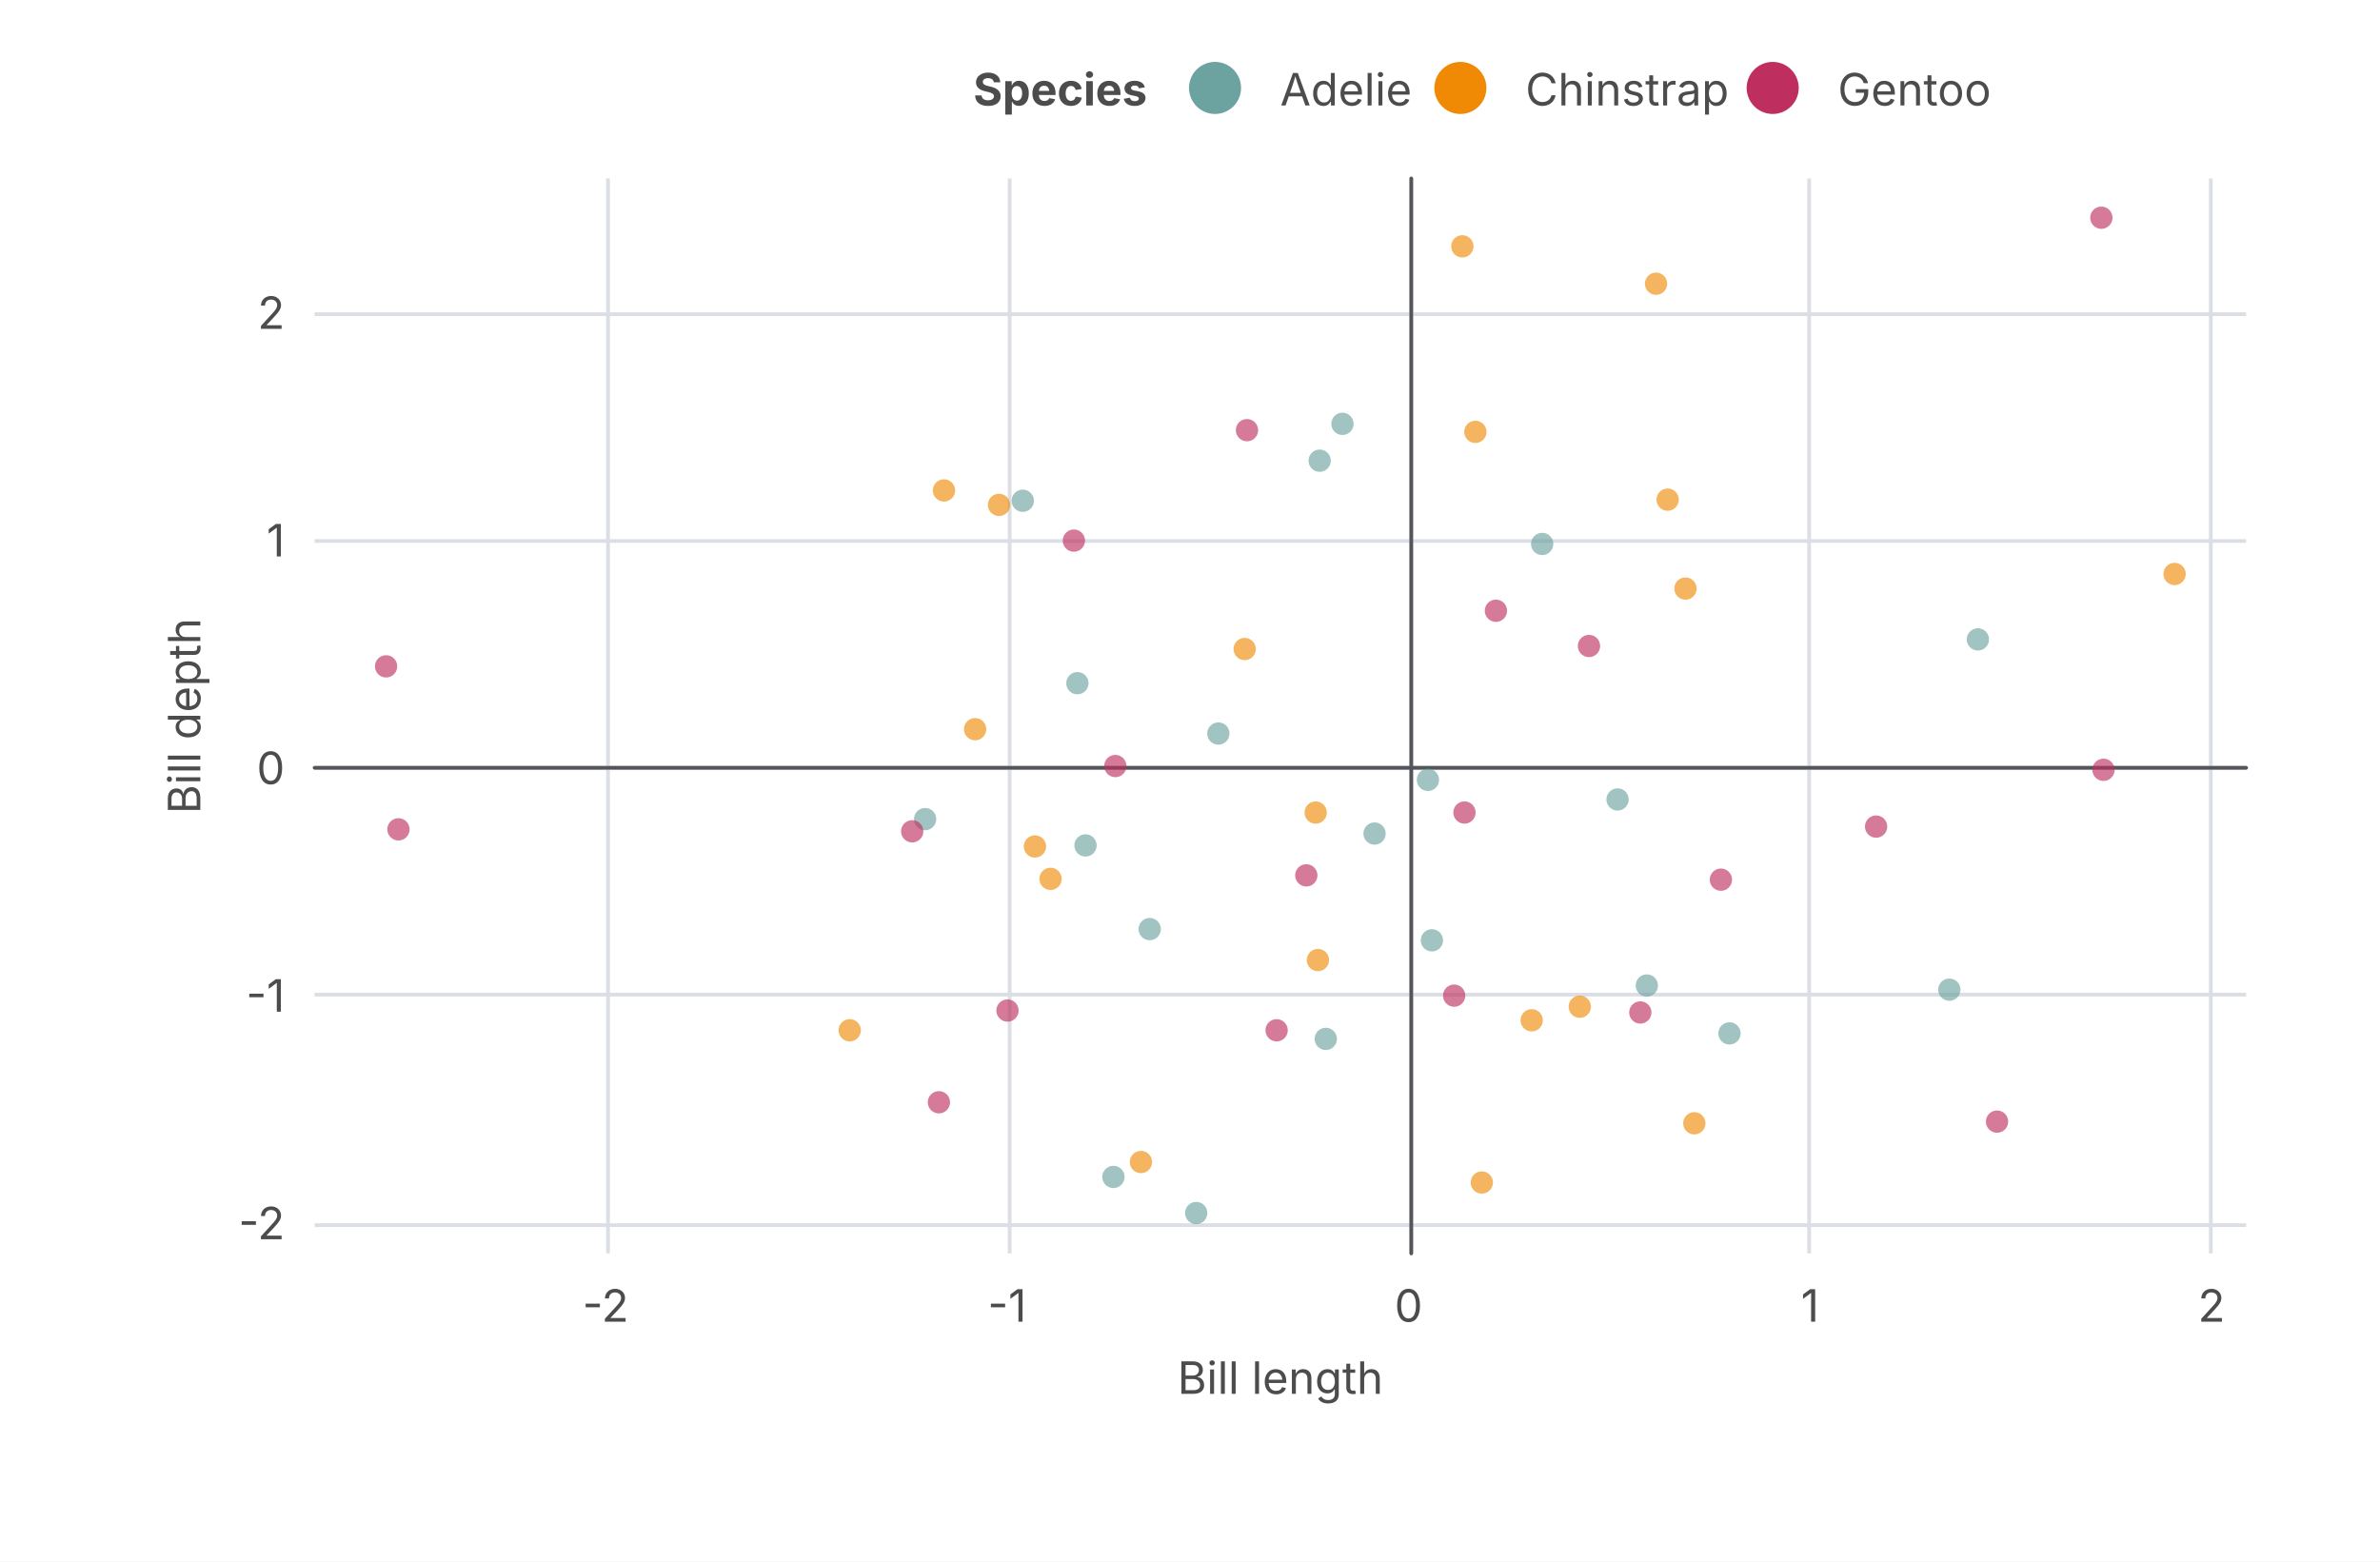
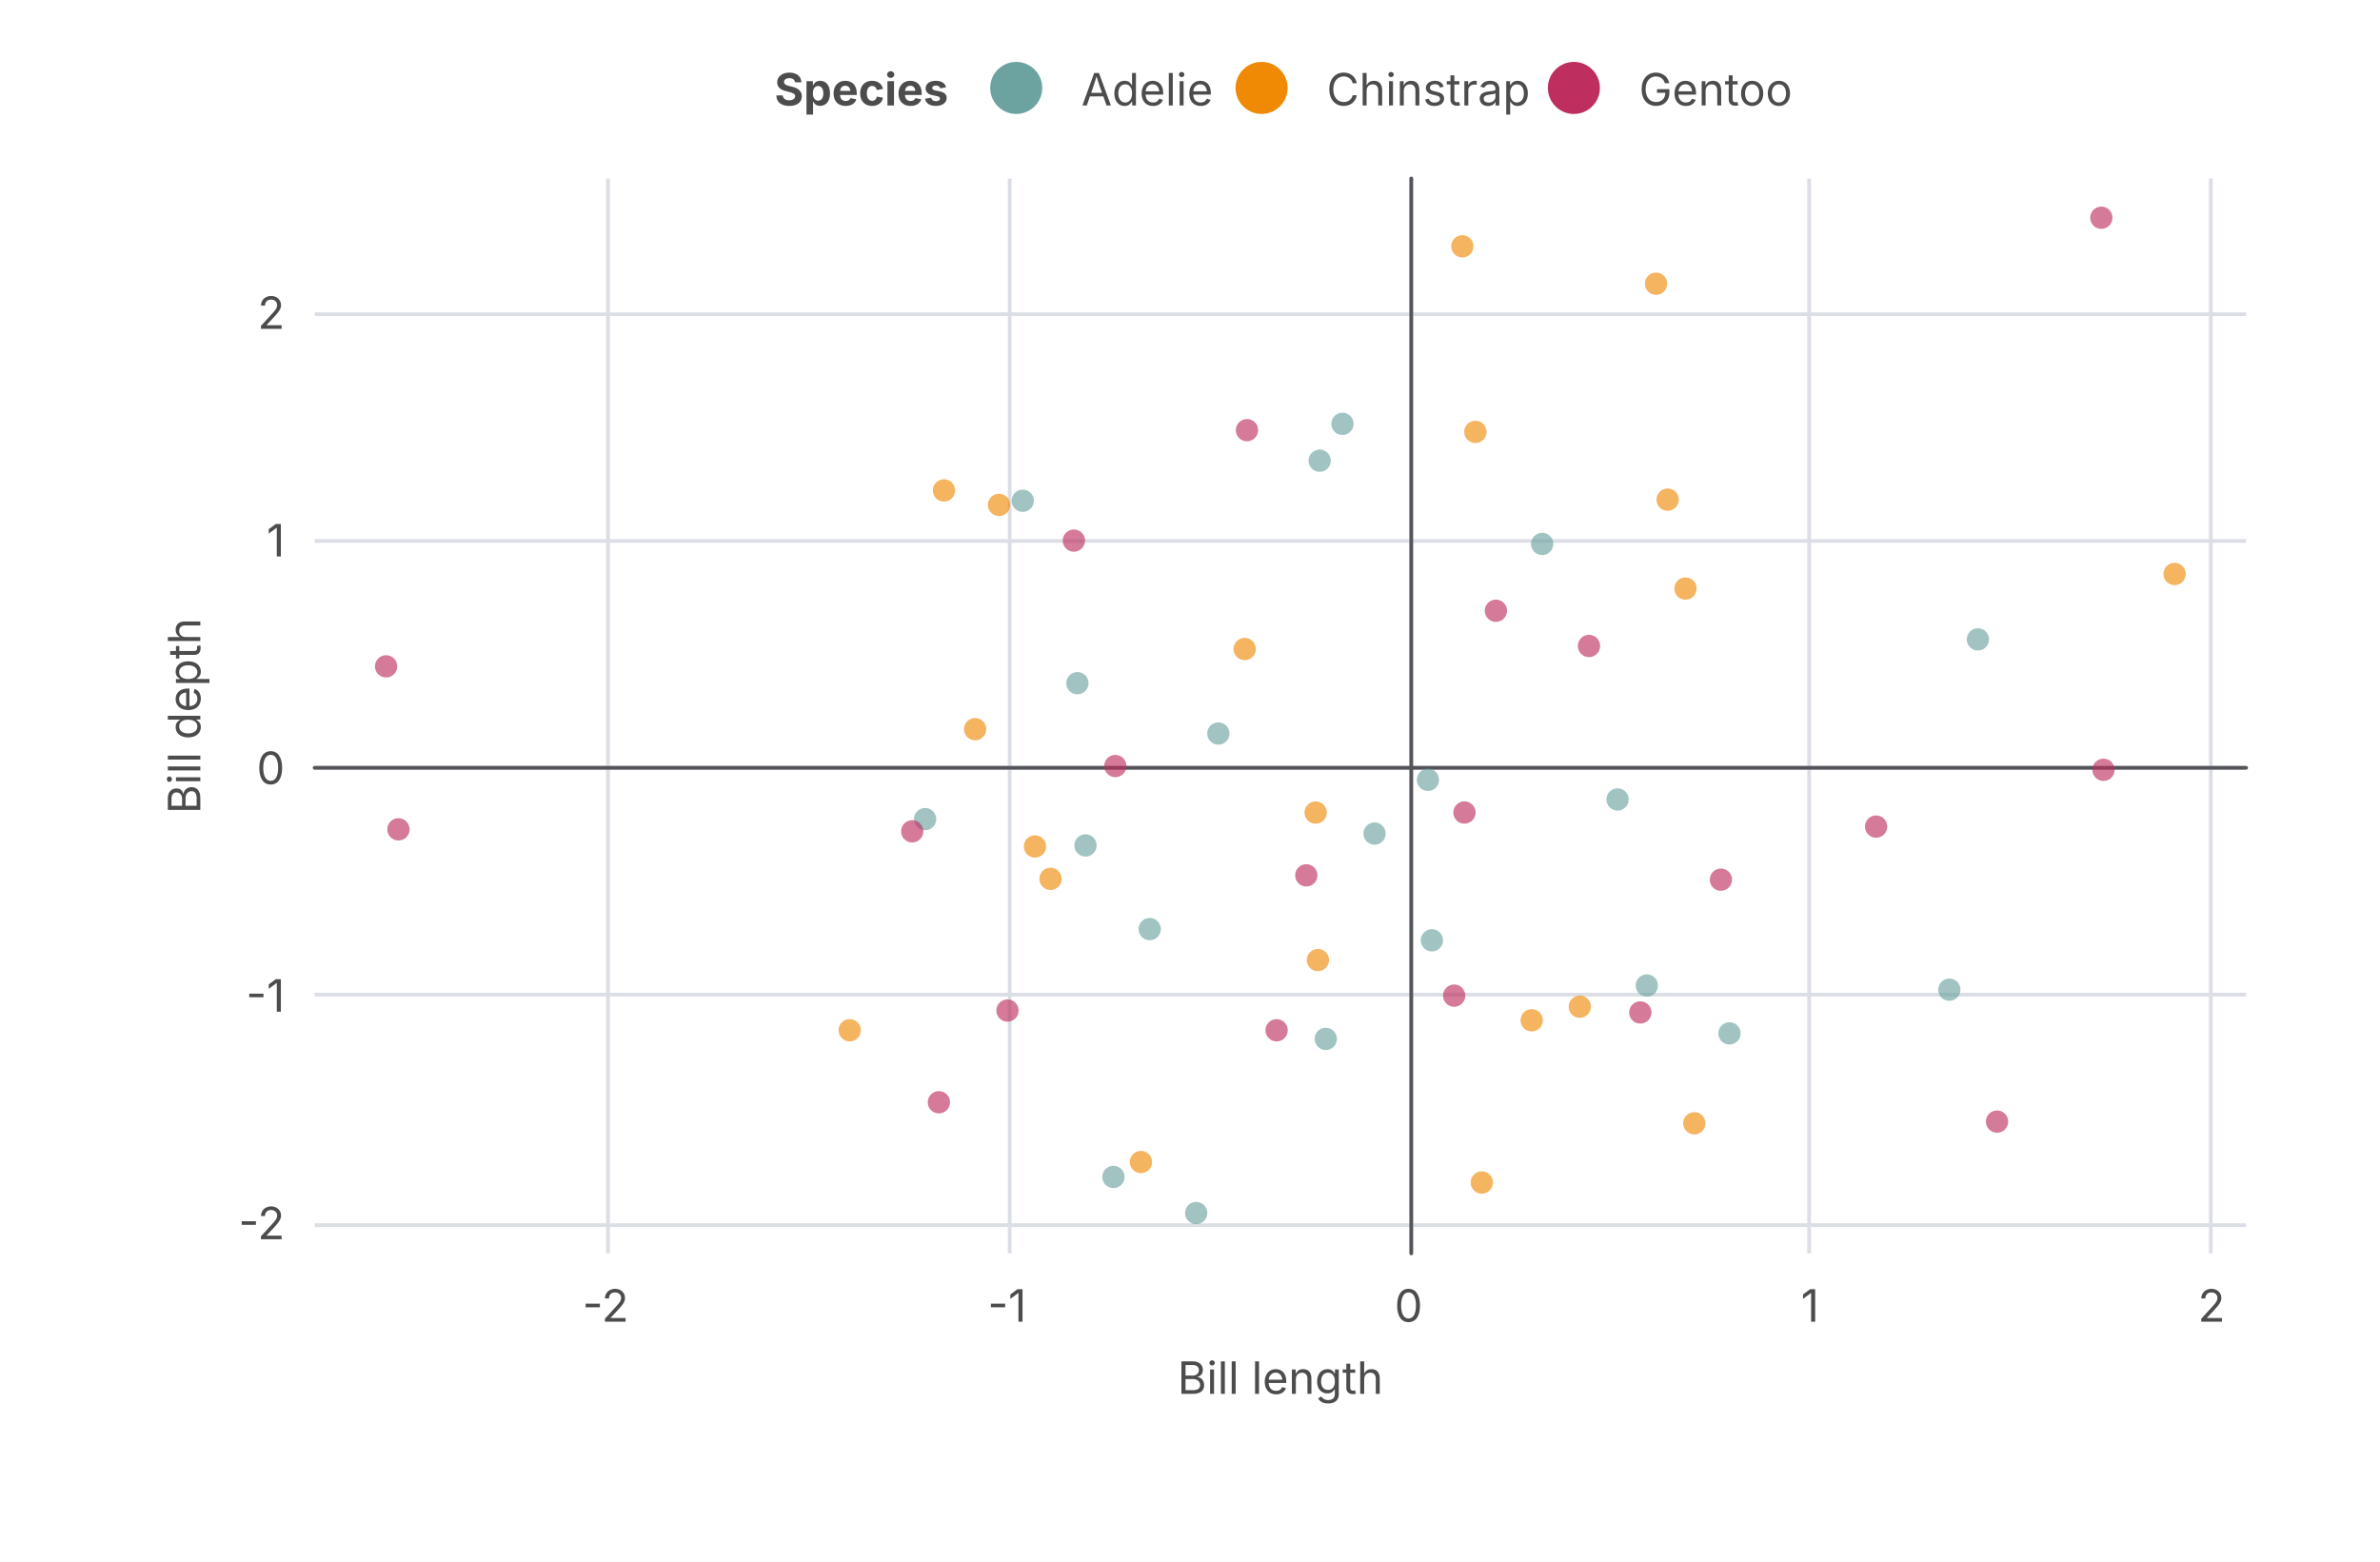
<svg xmlns="http://www.w3.org/2000/svg" width="640" height="420" version="1.1" baseProfile="full" viewBox="0 0 640 420">
  <rect width="640" height="420" x="0" y="0" fill="#ffffff" />
  <path d="M84.6 329.5L604 329.5" fill="none" pointer-events="visible" stroke="#dbdee4" class="zr-cls-0" />
  <path d="M84.6 267.5L604 267.5" fill="none" pointer-events="visible" stroke="#dbdee4" class="zr-cls-0" />
  <path d="M84.6 206.5L604 206.5" fill="none" pointer-events="visible" stroke="#dbdee4" class="zr-cls-0" />
  <path d="M84.6 145.5L604 145.5" fill="none" pointer-events="visible" stroke="#dbdee4" class="zr-cls-0" />
  <path d="M84.6 84.5L604 84.5" fill="none" pointer-events="visible" stroke="#dbdee4" class="zr-cls-0" />
  <path d="M163.5 48L163.5 337.1" fill="none" pointer-events="visible" stroke="#dbdee4" class="zr-cls-0" />
  <path d="M271.5 48L271.5 337.1" fill="none" pointer-events="visible" stroke="#dbdee4" class="zr-cls-0" />
  <path d="M379.5 48L379.5 337.1" fill="none" pointer-events="visible" stroke="#dbdee4" class="zr-cls-0" />
  <path d="M486.5 48L486.5 337.1" fill="none" pointer-events="visible" stroke="#dbdee4" class="zr-cls-0" />
  <path d="M594.5 48L594.5 337.1" fill="none" pointer-events="visible" stroke="#dbdee4" class="zr-cls-0" />
  <text dominant-baseline="central" text-anchor="middle" style="font-size:12px;font-family:system-ui, -apple-system, BlinkMacSystemFont, 'Segoe UI', sans-serif;" xml:space="preserve" y="-6" transform="matrix(0,-1,1,0,55.5,192.55)" fill="rgb(0,0,0)" fill-opacity="0.7">Bill depth</text>
  <path d="M379.5 337.1L379.5 48" fill="none" pointer-events="visible" stroke="#54555a" stroke-linecap="round" class="zr-cls-0" />
  <text dominant-baseline="central" text-anchor="middle" style="font-size:12px;font-family:system-ui, -apple-system, BlinkMacSystemFont, 'Segoe UI', sans-serif;" xml:space="preserve" y="6" transform="translate(344.29 364.5)" fill="rgb(0,0,0)" fill-opacity="0.7">Bill length</text>
  <path d="M84.6 206.5L604 206.5" fill="none" pointer-events="visible" stroke="#54555a" stroke-linecap="round" class="zr-cls-0" />
  <text dominant-baseline="central" text-anchor="end" style="font-size:12px;font-family:system-ui, -apple-system, BlinkMacSystemFont, 'Segoe UI', sans-serif;" transform="translate(76.58 328.9322)" fill="rgb(0,0,0)" fill-opacity="0.7">-2</text>
  <text dominant-baseline="central" text-anchor="end" style="font-size:12px;font-family:system-ui, -apple-system, BlinkMacSystemFont, 'Segoe UI', sans-serif;" transform="translate(76.58 267.7185)" fill="rgb(0,0,0)" fill-opacity="0.7">-1</text>
  <text dominant-baseline="central" text-anchor="end" style="font-size:12px;font-family:system-ui, -apple-system, BlinkMacSystemFont, 'Segoe UI', sans-serif;" transform="translate(76.58 206.5048)" fill="rgb(0,0,0)" fill-opacity="0.7">0</text>
  <text dominant-baseline="central" text-anchor="end" style="font-size:12px;font-family:system-ui, -apple-system, BlinkMacSystemFont, 'Segoe UI', sans-serif;" transform="translate(76.58 145.2911)" fill="rgb(0,0,0)" fill-opacity="0.7">1</text>
  <text dominant-baseline="central" text-anchor="end" style="font-size:12px;font-family:system-ui, -apple-system, BlinkMacSystemFont, 'Segoe UI', sans-serif;" transform="translate(76.58 84.0774)" fill="rgb(0,0,0)" fill-opacity="0.7">2</text>
  <text dominant-baseline="central" text-anchor="middle" style="font-size:12px;font-family:system-ui, -apple-system, BlinkMacSystemFont, 'Segoe UI', sans-serif;" y="6" transform="translate(162.8574 345.1)" fill="rgb(0,0,0)" fill-opacity="0.7">-2</text>
  <text dominant-baseline="central" text-anchor="middle" style="font-size:12px;font-family:system-ui, -apple-system, BlinkMacSystemFont, 'Segoe UI', sans-serif;" y="6" transform="translate(270.8144 345.1)" fill="rgb(0,0,0)" fill-opacity="0.7">-1</text>
  <text dominant-baseline="central" text-anchor="middle" style="font-size:12px;font-family:system-ui, -apple-system, BlinkMacSystemFont, 'Segoe UI', sans-serif;" y="6" transform="translate(378.7713 345.1)" fill="rgb(0,0,0)" fill-opacity="0.7">0</text>
  <text dominant-baseline="central" text-anchor="middle" style="font-size:12px;font-family:system-ui, -apple-system, BlinkMacSystemFont, 'Segoe UI', sans-serif;" y="6" transform="translate(486.7283 345.1)" fill="rgb(0,0,0)" fill-opacity="0.7">1</text>
  <text dominant-baseline="central" text-anchor="middle" style="font-size:12px;font-family:system-ui, -apple-system, BlinkMacSystemFont, 'Segoe UI', sans-serif;" y="6" transform="translate(594.6852 345.1)" fill="rgb(0,0,0)" fill-opacity="0.7">2</text>
  <path d="M1 0A1 1 0 1 1 1 -0.1A1 1 0 0 1 1 0" transform="matrix(3,0,0,3,434.9725,215.1647)" fill="#6CA3A0" fill-opacity="0.633" ecmeta_series_index="0" ecmeta_data_index="0" ecmeta_ssr_type="chart" class="zr-cls-1" />
  <path d="M1 0A1 1 0 1 1 1 -0.1A1 1 0 0 1 1 0" transform="matrix(3,0,0,3,369.6221,224.3307)" fill="#6CA3A0" fill-opacity="0.633" ecmeta_series_index="0" ecmeta_data_index="1" ecmeta_ssr_type="chart" class="zr-cls-1" />
  <path d="M1 0A1 1 0 1 1 1 -0.1A1 1 0 0 1 1 0" transform="matrix(3,0,0,3,299.4071,316.6851)" fill="#6CA3A0" fill-opacity="0.633" ecmeta_series_index="0" ecmeta_data_index="2" ecmeta_ssr_type="chart" class="zr-cls-1" />
  <path d="M1 0A1 1 0 1 1 1 -0.1A1 1 0 0 1 1 0" transform="matrix(3,0,0,3,327.6223,197.4323)" fill="#6CA3A0" fill-opacity="0.633" ecmeta_series_index="0" ecmeta_data_index="3" ecmeta_ssr_type="chart" class="zr-cls-1" />
  <path d="M1 0A1 1 0 1 1 1 -0.1A1 1 0 0 1 1 0" transform="matrix(3,0,0,3,354.8657,124.0487)" fill="#6CA3A0" fill-opacity="0.633" ecmeta_series_index="0" ecmeta_data_index="4" ecmeta_ssr_type="chart" class="zr-cls-1" />
  <path d="M1 0A1 1 0 1 1 1 -0.1A1 1 0 0 1 1 0" transform="matrix(3,0,0,3,524.1895,266.3197)" fill="#6CA3A0" fill-opacity="0.633" ecmeta_series_index="0" ecmeta_data_index="5" ecmeta_ssr_type="chart" class="zr-cls-1" />
  <path d="M1 0A1 1 0 1 1 1 -0.1A1 1 0 0 1 1 0" transform="matrix(3,0,0,3,291.8963,227.5236)" fill="#6CA3A0" fill-opacity="0.633" ecmeta_series_index="0" ecmeta_data_index="6" ecmeta_ssr_type="chart" class="zr-cls-1" />
  <path d="M1 0A1 1 0 1 1 1 -0.1A1 1 0 0 1 1 0" transform="matrix(3,0,0,3,360.9928,114.1384)" fill="#6CA3A0" fill-opacity="0.633" ecmeta_series_index="0" ecmeta_data_index="7" ecmeta_ssr_type="chart" class="zr-cls-1" />
  <path d="M1 0A1 1 0 1 1 1 -0.1A1 1 0 0 1 1 0" transform="matrix(3,0,0,3,383.9756,209.8867)" fill="#6CA3A0" fill-opacity="0.633" ecmeta_series_index="0" ecmeta_data_index="8" ecmeta_ssr_type="chart" class="zr-cls-1" />
  <path d="M1 0A1 1 0 1 1 1 -0.1A1 1 0 0 1 1 0" transform="matrix(3,0,0,3,385.0486,253.0464)" fill="#6CA3A0" fill-opacity="0.633" ecmeta_series_index="0" ecmeta_data_index="9" ecmeta_ssr_type="chart" class="zr-cls-1" />
  <path d="M1 0A1 1 0 1 1 1 -0.1A1 1 0 0 1 1 0" transform="matrix(3,0,0,3,321.6657,326.3926)" fill="#6CA3A0" fill-opacity="0.633" ecmeta_series_index="0" ecmeta_data_index="10" ecmeta_ssr_type="chart" class="zr-cls-1" />
  <path d="M1 0A1 1 0 1 1 1 -0.1A1 1 0 0 1 1 0" transform="matrix(3,0,0,3,414.6975,146.4437)" fill="#6CA3A0" fill-opacity="0.633" ecmeta_series_index="0" ecmeta_data_index="11" ecmeta_ssr_type="chart" class="zr-cls-1" />
  <path d="M1 0A1 1 0 1 1 1 -0.1A1 1 0 0 1 1 0" transform="matrix(3,0,0,3,442.843,265.1993)" fill="#6CA3A0" fill-opacity="0.633" ecmeta_series_index="0" ecmeta_data_index="12" ecmeta_ssr_type="chart" class="zr-cls-1" />
  <path d="M1 0A1 1 0 1 1 1 -0.1A1 1 0 0 1 1 0" transform="matrix(3,0,0,3,289.717,183.8909)" fill="#6CA3A0" fill-opacity="0.633" ecmeta_series_index="0" ecmeta_data_index="13" ecmeta_ssr_type="chart" class="zr-cls-1" />
  <path d="M1 0A1 1 0 1 1 1 -0.1A1 1 0 0 1 1 0" transform="matrix(3,0,0,3,248.7672,220.4483)" fill="#6CA3A0" fill-opacity="0.633" ecmeta_series_index="0" ecmeta_data_index="14" ecmeta_ssr_type="chart" class="zr-cls-1" />
  <path d="M1 0A1 1 0 1 1 1 -0.1A1 1 0 0 1 1 0" transform="matrix(3,0,0,3,531.8695,172.1132)" fill="#6CA3A0" fill-opacity="0.633" ecmeta_series_index="0" ecmeta_data_index="15" ecmeta_ssr_type="chart" class="zr-cls-1" />
  <path d="M1 0A1 1 0 1 1 1 -0.1A1 1 0 0 1 1 0" transform="matrix(3,0,0,3,465.068,278.0762)" fill="#6CA3A0" fill-opacity="0.633" ecmeta_series_index="0" ecmeta_data_index="16" ecmeta_ssr_type="chart" class="zr-cls-1" />
  <path d="M1 0A1 1 0 1 1 1 -0.1A1 1 0 0 1 1 0" transform="matrix(3,0,0,3,356.5106,279.5595)" fill="#6CA3A0" fill-opacity="0.633" ecmeta_series_index="0" ecmeta_data_index="17" ecmeta_ssr_type="chart" class="zr-cls-1" />
  <path d="M1 0A1 1 0 1 1 1 -0.1A1 1 0 0 1 1 0" transform="matrix(3,0,0,3,309.16,250.027)" fill="#6CA3A0" fill-opacity="0.633" ecmeta_series_index="0" ecmeta_data_index="18" ecmeta_ssr_type="chart" class="zr-cls-1" />
  <path d="M1 0A1 1 0 1 1 1 -0.1A1 1 0 0 1 1 0" transform="matrix(3,0,0,3,275.0295,134.8281)" fill="#6CA3A0" fill-opacity="0.633" ecmeta_series_index="0" ecmeta_data_index="19" ecmeta_ssr_type="chart" class="zr-cls-1" />
  <path d="M1 0A1 1 0 1 1 1 -0.1A1 1 0 0 1 1 0" transform="matrix(3,0,0,3,262.2112,196.2619)" fill="#F08904" fill-opacity="0.633" ecmeta_series_index="1" ecmeta_data_index="0" ecmeta_ssr_type="chart" class="zr-cls-2" />
  <path d="M1 0A1 1 0 1 1 1 -0.1A1 1 0 0 1 1 0" transform="matrix(3,0,0,3,306.8029,312.6736)" fill="#F08904" fill-opacity="0.633" ecmeta_series_index="1" ecmeta_data_index="1" ecmeta_ssr_type="chart" class="zr-cls-2" />
  <path d="M1 0A1 1 0 1 1 1 -0.1A1 1 0 0 1 1 0" transform="matrix(3,0,0,3,268.642,135.9413)" fill="#F08904" fill-opacity="0.633" ecmeta_series_index="1" ecmeta_data_index="2" ecmeta_ssr_type="chart" class="zr-cls-2" />
  <path d="M1 0A1 1 0 1 1 1 -0.1A1 1 0 0 1 1 0" transform="matrix(3,0,0,3,334.7017,174.7045)" fill="#F08904" fill-opacity="0.633" ecmeta_series_index="1" ecmeta_data_index="3" ecmeta_ssr_type="chart" class="zr-cls-2" />
  <path d="M1 0A1 1 0 1 1 1 -0.1A1 1 0 0 1 1 0" transform="matrix(3,0,0,3,354.3929,258.3548)" fill="#F08904" fill-opacity="0.633" ecmeta_series_index="1" ecmeta_data_index="4" ecmeta_ssr_type="chart" class="zr-cls-2" />
  <path d="M1 0A1 1 0 1 1 1 -0.1A1 1 0 0 1 1 0" transform="matrix(3,0,0,3,445.3169,76.4568)" fill="#F08904" fill-opacity="0.633" ecmeta_series_index="1" ecmeta_data_index="5" ecmeta_ssr_type="chart" class="zr-cls-2" />
  <path d="M1 0A1 1 0 1 1 1 -0.1A1 1 0 0 1 1 0" transform="matrix(3,0,0,3,453.2343,158.4417)" fill="#F08904" fill-opacity="0.633" ecmeta_series_index="1" ecmeta_data_index="6" ecmeta_ssr_type="chart" class="zr-cls-2" />
  <path d="M1 0A1 1 0 1 1 1 -0.1A1 1 0 0 1 1 0" transform="matrix(3,0,0,3,228.4921,277.237)" fill="#F08904" fill-opacity="0.633" ecmeta_series_index="1" ecmeta_data_index="7" ecmeta_ssr_type="chart" class="zr-cls-2" />
  <path d="M1 0A1 1 0 1 1 1 -0.1A1 1 0 0 1 1 0" transform="matrix(3,0,0,3,584.7622,154.5225)" fill="#F08904" fill-opacity="0.633" ecmeta_series_index="1" ecmeta_data_index="8" ecmeta_ssr_type="chart" class="zr-cls-2" />
  <path d="M1 0A1 1 0 1 1 1 -0.1A1 1 0 0 1 1 0" transform="matrix(3,0,0,3,448.439,134.5298)" fill="#F08904" fill-opacity="0.633" ecmeta_series_index="1" ecmeta_data_index="9" ecmeta_ssr_type="chart" class="zr-cls-2" />
  <path d="M1 0A1 1 0 1 1 1 -0.1A1 1 0 0 1 1 0" transform="matrix(3,0,0,3,396.7345,116.3009)" fill="#F08904" fill-opacity="0.633" ecmeta_series_index="1" ecmeta_data_index="10" ecmeta_ssr_type="chart" class="zr-cls-2" />
  <path d="M1 0A1 1 0 1 1 1 -0.1A1 1 0 0 1 1 0" transform="matrix(3,0,0,3,398.4662,318.1803)" fill="#F08904" fill-opacity="0.633" ecmeta_series_index="1" ecmeta_data_index="11" ecmeta_ssr_type="chart" class="zr-cls-2" />
  <path d="M1 0A1 1 0 1 1 1 -0.1A1 1 0 0 1 1 0" transform="matrix(3,0,0,3,282.4975,236.5176)" fill="#F08904" fill-opacity="0.633" ecmeta_series_index="1" ecmeta_data_index="12" ecmeta_ssr_type="chart" class="zr-cls-2" />
  <path d="M1 0A1 1 0 1 1 1 -0.1A1 1 0 0 1 1 0" transform="matrix(3,0,0,3,253.8377,132.0526)" fill="#F08904" fill-opacity="0.633" ecmeta_series_index="1" ecmeta_data_index="13" ecmeta_ssr_type="chart" class="zr-cls-2" />
  <path d="M1 0A1 1 0 1 1 1 -0.1A1 1 0 0 1 1 0" transform="matrix(3,0,0,3,411.8832,274.5529)" fill="#F08904" fill-opacity="0.633" ecmeta_series_index="1" ecmeta_data_index="14" ecmeta_ssr_type="chart" class="zr-cls-2" />
  <path d="M1 0A1 1 0 1 1 1 -0.1A1 1 0 0 1 1 0" transform="matrix(3,0,0,3,455.6136,302.2601)" fill="#F08904" fill-opacity="0.633" ecmeta_series_index="1" ecmeta_data_index="15" ecmeta_ssr_type="chart" class="zr-cls-2" />
  <path d="M1 0A1 1 0 1 1 1 -0.1A1 1 0 0 1 1 0" transform="matrix(3,0,0,3,424.8133,270.9024)" fill="#F08904" fill-opacity="0.633" ecmeta_series_index="1" ecmeta_data_index="16" ecmeta_ssr_type="chart" class="zr-cls-2" />
  <path d="M1 0A1 1 0 1 1 1 -0.1A1 1 0 0 1 1 0" transform="matrix(3,0,0,3,278.3055,227.8059)" fill="#F08904" fill-opacity="0.633" ecmeta_series_index="1" ecmeta_data_index="17" ecmeta_ssr_type="chart" class="zr-cls-2" />
  <path d="M1 0A1 1 0 1 1 1 -0.1A1 1 0 0 1 1 0" transform="matrix(3,0,0,3,353.7876,218.6857)" fill="#F08904" fill-opacity="0.633" ecmeta_series_index="1" ecmeta_data_index="18" ecmeta_ssr_type="chart" class="zr-cls-2" />
  <path d="M1 0A1 1 0 1 1 1 -0.1A1 1 0 0 1 1 0" transform="matrix(3,0,0,3,393.2328,66.403)" fill="#F08904" fill-opacity="0.633" ecmeta_series_index="1" ecmeta_data_index="19" ecmeta_ssr_type="chart" class="zr-cls-2" />
  <path d="M1 0A1 1 0 1 1 1 -0.1A1 1 0 0 1 1 0" transform="matrix(3,0,0,3,393.803,218.6734)" fill="#BE2E5F" fill-opacity="0.633" ecmeta_series_index="2" ecmeta_data_index="0" ecmeta_ssr_type="chart" class="zr-cls-3" />
  <path d="M1 0A1 1 0 1 1 1 -0.1A1 1 0 0 1 1 0" transform="matrix(3,0,0,3,107.142,223.1995)" fill="#BE2E5F" fill-opacity="0.633" ecmeta_series_index="2" ecmeta_data_index="1" ecmeta_ssr_type="chart" class="zr-cls-3" />
  <path d="M1 0A1 1 0 1 1 1 -0.1A1 1 0 0 1 1 0" transform="matrix(3,0,0,3,391.0303,267.9217)" fill="#BE2E5F" fill-opacity="0.633" ecmeta_series_index="2" ecmeta_data_index="2" ecmeta_ssr_type="chart" class="zr-cls-3" />
  <path d="M1 0A1 1 0 1 1 1 -0.1A1 1 0 0 1 1 0" transform="matrix(3,0,0,3,299.916,206.172)" fill="#BE2E5F" fill-opacity="0.633" ecmeta_series_index="2" ecmeta_data_index="3" ecmeta_ssr_type="chart" class="zr-cls-3" />
  <path d="M1 0A1 1 0 1 1 1 -0.1A1 1 0 0 1 1 0" transform="matrix(3,0,0,3,103.8178,179.3628)" fill="#BE2E5F" fill-opacity="0.633" ecmeta_series_index="2" ecmeta_data_index="4" ecmeta_ssr_type="chart" class="zr-cls-3" />
  <path d="M1 0A1 1 0 1 1 1 -0.1A1 1 0 0 1 1 0" transform="matrix(3,0,0,3,402.2589,164.4082)" fill="#BE2E5F" fill-opacity="0.633" ecmeta_series_index="2" ecmeta_data_index="5" ecmeta_ssr_type="chart" class="zr-cls-3" />
  <path d="M1 0A1 1 0 1 1 1 -0.1A1 1 0 0 1 1 0" transform="matrix(3,0,0,3,343.2889,277.242)" fill="#BE2E5F" fill-opacity="0.633" ecmeta_series_index="2" ecmeta_data_index="6" ecmeta_ssr_type="chart" class="zr-cls-3" />
  <path d="M1 0A1 1 0 1 1 1 -0.1A1 1 0 0 1 1 0" transform="matrix(3,0,0,3,537.0173,301.803)" fill="#BE2E5F" fill-opacity="0.633" ecmeta_series_index="2" ecmeta_data_index="7" ecmeta_ssr_type="chart" class="zr-cls-3" />
  <path d="M1 0A1 1 0 1 1 1 -0.1A1 1 0 0 1 1 0" transform="matrix(3,0,0,3,565.6388,207.1841)" fill="#BE2E5F" fill-opacity="0.633" ecmeta_series_index="2" ecmeta_data_index="8" ecmeta_ssr_type="chart" class="zr-cls-3" />
  <path d="M1 0A1 1 0 1 1 1 -0.1A1 1 0 0 1 1 0" transform="matrix(3,0,0,3,565.065,58.7074)" fill="#BE2E5F" fill-opacity="0.633" ecmeta_series_index="2" ecmeta_data_index="9" ecmeta_ssr_type="chart" class="zr-cls-3" />
  <path d="M1 0A1 1 0 1 1 1 -0.1A1 1 0 0 1 1 0" transform="matrix(3,0,0,3,351.2721,235.5742)" fill="#BE2E5F" fill-opacity="0.633" ecmeta_series_index="2" ecmeta_data_index="10" ecmeta_ssr_type="chart" class="zr-cls-3" />
  <path d="M1 0A1 1 0 1 1 1 -0.1A1 1 0 0 1 1 0" transform="matrix(3,0,0,3,504.4973,222.4577)" fill="#BE2E5F" fill-opacity="0.633" ecmeta_series_index="2" ecmeta_data_index="11" ecmeta_ssr_type="chart" class="zr-cls-3" />
  <path d="M1 0A1 1 0 1 1 1 -0.1A1 1 0 0 1 1 0" transform="matrix(3,0,0,3,441.0898,272.4501)" fill="#BE2E5F" fill-opacity="0.633" ecmeta_series_index="2" ecmeta_data_index="12" ecmeta_ssr_type="chart" class="zr-cls-3" />
  <path d="M1 0A1 1 0 1 1 1 -0.1A1 1 0 0 1 1 0" transform="matrix(3,0,0,3,462.7617,236.7348)" fill="#BE2E5F" fill-opacity="0.633" ecmeta_series_index="2" ecmeta_data_index="13" ecmeta_ssr_type="chart" class="zr-cls-3" />
  <path d="M1 0A1 1 0 1 1 1 -0.1A1 1 0 0 1 1 0" transform="matrix(3,0,0,3,288.7721,145.5462)" fill="#BE2E5F" fill-opacity="0.633" ecmeta_series_index="2" ecmeta_data_index="14" ecmeta_ssr_type="chart" class="zr-cls-3" />
  <path d="M1 0A1 1 0 1 1 1 -0.1A1 1 0 0 1 1 0" transform="matrix(3,0,0,3,335.3189,115.8426)" fill="#BE2E5F" fill-opacity="0.633" ecmeta_series_index="2" ecmeta_data_index="15" ecmeta_ssr_type="chart" class="zr-cls-3" />
  <path d="M1 0A1 1 0 1 1 1 -0.1A1 1 0 0 1 1 0" transform="matrix(3,0,0,3,252.4726,296.6019)" fill="#BE2E5F" fill-opacity="0.633" ecmeta_series_index="2" ecmeta_data_index="16" ecmeta_ssr_type="chart" class="zr-cls-3" />
  <path d="M1 0A1 1 0 1 1 1 -0.1A1 1 0 0 1 1 0" transform="matrix(3,0,0,3,427.2869,173.8888)" fill="#BE2E5F" fill-opacity="0.633" ecmeta_series_index="2" ecmeta_data_index="17" ecmeta_ssr_type="chart" class="zr-cls-3" />
  <path d="M1 0A1 1 0 1 1 1 -0.1A1 1 0 0 1 1 0" transform="matrix(3,0,0,3,245.2968,223.7287)" fill="#BE2E5F" fill-opacity="0.633" ecmeta_series_index="2" ecmeta_data_index="18" ecmeta_ssr_type="chart" class="zr-cls-3" />
  <path d="M1 0A1 1 0 1 1 1 -0.1A1 1 0 0 1 1 0" transform="matrix(3,0,0,3,270.9166,271.9335)" fill="#BE2E5F" fill-opacity="0.633" ecmeta_series_index="2" ecmeta_data_index="19" ecmeta_ssr_type="chart" class="zr-cls-3" />
-   <path d="M-5 -5l224.1 0l0 24l-224.1 0Z" transform="translate(319.72 17)" fill="rgb(0,0,0)" fill-opacity="0" stroke="#b7b9be" stroke-width="0" class="zr-cls-0" />
-   <path d="M19.5 7A7 7 0 1 1 19.5 6.3A7 7 0 0 1 19.5 7" transform="translate(314.22 17)" fill="#6CA3A0" ecmeta_series_index="0" ecmeta_data_index="0" ecmeta_ssr_type="legend" ecmeta_silent="true" class="zr-cls-0" />
-   <text dominant-baseline="central" text-anchor="start" style="font-size:12px;font-family:system-ui, -apple-system, BlinkMacSystemFont, 'Segoe UI', sans-serif;" x="30" y="7" transform="translate(314.22 17)" fill="rgb(0,0,0)" fill-opacity="0.7">Adelie</text>
-   <path d="M5.5 0l58 0l0 14l-58 0Z" transform="translate(314.22 17)" fill="none" pointer-events="visible" ecmeta_series_index="0" ecmeta_data_index="0" ecmeta_ssr_type="legend" class="zr-cls-4" />
-   <path d="M19.5 7A7 7 0 1 1 19.5 6.3A7 7 0 0 1 19.5 7" transform="translate(380.2 17)" fill="#F08904" ecmeta_series_index="1" ecmeta_data_index="1" ecmeta_ssr_type="legend" ecmeta_silent="true" class="zr-cls-0" />
-   <text dominant-baseline="central" text-anchor="start" style="font-size:12px;font-family:system-ui, -apple-system, BlinkMacSystemFont, 'Segoe UI', sans-serif;" x="30" y="7" transform="translate(380.2 17)" fill="rgb(0,0,0)" fill-opacity="0.7">Chinstrap</text>
-   <path d="M5.5 0l76 0l0 14l-76 0Z" transform="translate(380.2 17)" fill="none" pointer-events="visible" ecmeta_series_index="1" ecmeta_data_index="1" ecmeta_ssr_type="legend" class="zr-cls-4" />
-   <path d="M19.5 7A7 7 0 1 1 19.5 6.3A7 7 0 0 1 19.5 7" transform="translate(464.18 17)" fill="#BE2E5F" ecmeta_series_index="2" ecmeta_data_index="2" ecmeta_ssr_type="legend" ecmeta_silent="true" class="zr-cls-0" />
-   <text dominant-baseline="central" text-anchor="start" style="font-size:12px;font-family:system-ui, -apple-system, BlinkMacSystemFont, 'Segoe UI', sans-serif;" x="30" y="7" transform="translate(464.18 17)" fill="rgb(0,0,0)" fill-opacity="0.7">Gentoo</text>
-   <path d="M5.5 0l64.1 0l0 14l-64.1 0Z" transform="translate(464.18 17)" fill="none" pointer-events="visible" ecmeta_series_index="2" ecmeta_data_index="2" ecmeta_ssr_type="legend" class="zr-cls-4" />
-   <path d="M0 0l42.8 0l0 12l-42.8 0Z" transform="translate(261.72 18)" fill="none" pointer-events="visible" class="zr-cls-0" />
-   <text dominant-baseline="central" text-anchor="start" style="font-size:12px;font-family:system-ui, -apple-system, BlinkMacSystemFont, 'Segoe UI', sans-serif;font-weight:bold;" y="6" transform="translate(261.72 18)" fill="rgb(0,0,0)" fill-opacity="0.7">Species</text>
+   <path d="M-5 -5l224.1 0l0 24l-224.1 0Z" transform="translate(266.26 17)" fill="rgb(0,0,0)" fill-opacity="0" stroke="#b7b9be" stroke-width="0" class="zr-cls-0" />
+   <path d="M19.5 7A7 7 0 1 1 19.5 6.3A7 7 0 0 1 19.5 7" transform="translate(260.76 17)" fill="#6CA3A0" ecmeta_series_index="0" ecmeta_data_index="0" ecmeta_ssr_type="legend" ecmeta_silent="true" class="zr-cls-0" />
+   <text dominant-baseline="central" text-anchor="start" style="font-size:12px;font-family:system-ui, -apple-system, BlinkMacSystemFont, 'Segoe UI', sans-serif;" x="30" y="7" transform="translate(260.76 17)" fill="rgb(0,0,0)" fill-opacity="0.7">Adelie</text>
+   <path d="M5.5 0l58 0l0 14l-58 0Z" transform="translate(260.76 17)" fill="none" pointer-events="visible" ecmeta_series_index="0" ecmeta_data_index="0" ecmeta_ssr_type="legend" class="zr-cls-4" />
+   <path d="M19.5 7A7 7 0 1 1 19.5 6.3A7 7 0 0 1 19.5 7" transform="translate(326.74 17)" fill="#F08904" ecmeta_series_index="1" ecmeta_data_index="1" ecmeta_ssr_type="legend" ecmeta_silent="true" class="zr-cls-0" />
+   <text dominant-baseline="central" text-anchor="start" style="font-size:12px;font-family:system-ui, -apple-system, BlinkMacSystemFont, 'Segoe UI', sans-serif;" x="30" y="7" transform="translate(326.74 17)" fill="rgb(0,0,0)" fill-opacity="0.7">Chinstrap</text>
+   <path d="M5.5 0l76 0l0 14l-76 0Z" transform="translate(326.74 17)" fill="none" pointer-events="visible" ecmeta_series_index="1" ecmeta_data_index="1" ecmeta_ssr_type="legend" class="zr-cls-4" />
+   <path d="M19.5 7A7 7 0 1 1 19.5 6.3A7 7 0 0 1 19.5 7" transform="translate(410.72 17)" fill="#BE2E5F" ecmeta_series_index="2" ecmeta_data_index="2" ecmeta_ssr_type="legend" ecmeta_silent="true" class="zr-cls-0" />
+   <text dominant-baseline="central" text-anchor="start" style="font-size:12px;font-family:system-ui, -apple-system, BlinkMacSystemFont, 'Segoe UI', sans-serif;" x="30" y="7" transform="translate(410.72 17)" fill="rgb(0,0,0)" fill-opacity="0.7">Gentoo</text>
+   <path d="M5.5 0l64.1 0l0 14l-64.1 0Z" transform="translate(410.72 17)" fill="none" pointer-events="visible" ecmeta_series_index="2" ecmeta_data_index="2" ecmeta_ssr_type="legend" class="zr-cls-4" />
+   <path d="M0 0l42.8 0l0 12l-42.8 0Z" transform="translate(208.26 18)" fill="none" pointer-events="visible" class="zr-cls-0" />
+   <text dominant-baseline="central" text-anchor="start" style="font-size:12px;font-family:system-ui, -apple-system, BlinkMacSystemFont, 'Segoe UI', sans-serif;font-weight:bold;" y="6" transform="translate(208.26 18)" fill="rgb(0,0,0)" fill-opacity="0.7">Species</text>
  <style>
.zr-cls-0:hover {
pointer-events:none;
}
.zr-cls-1:hover {
cursor:pointer;
fill:rgba(118,179,176,1);
}
.zr-cls-2:hover {
cursor:pointer;
fill:rgba(255,150,4,1);
}
.zr-cls-3:hover {
cursor:pointer;
fill:rgba(209,50,104,1);
}
.zr-cls-4:hover {
cursor:pointer;
fill:rgba(0,0,0,0);
}



</style>
</svg>
